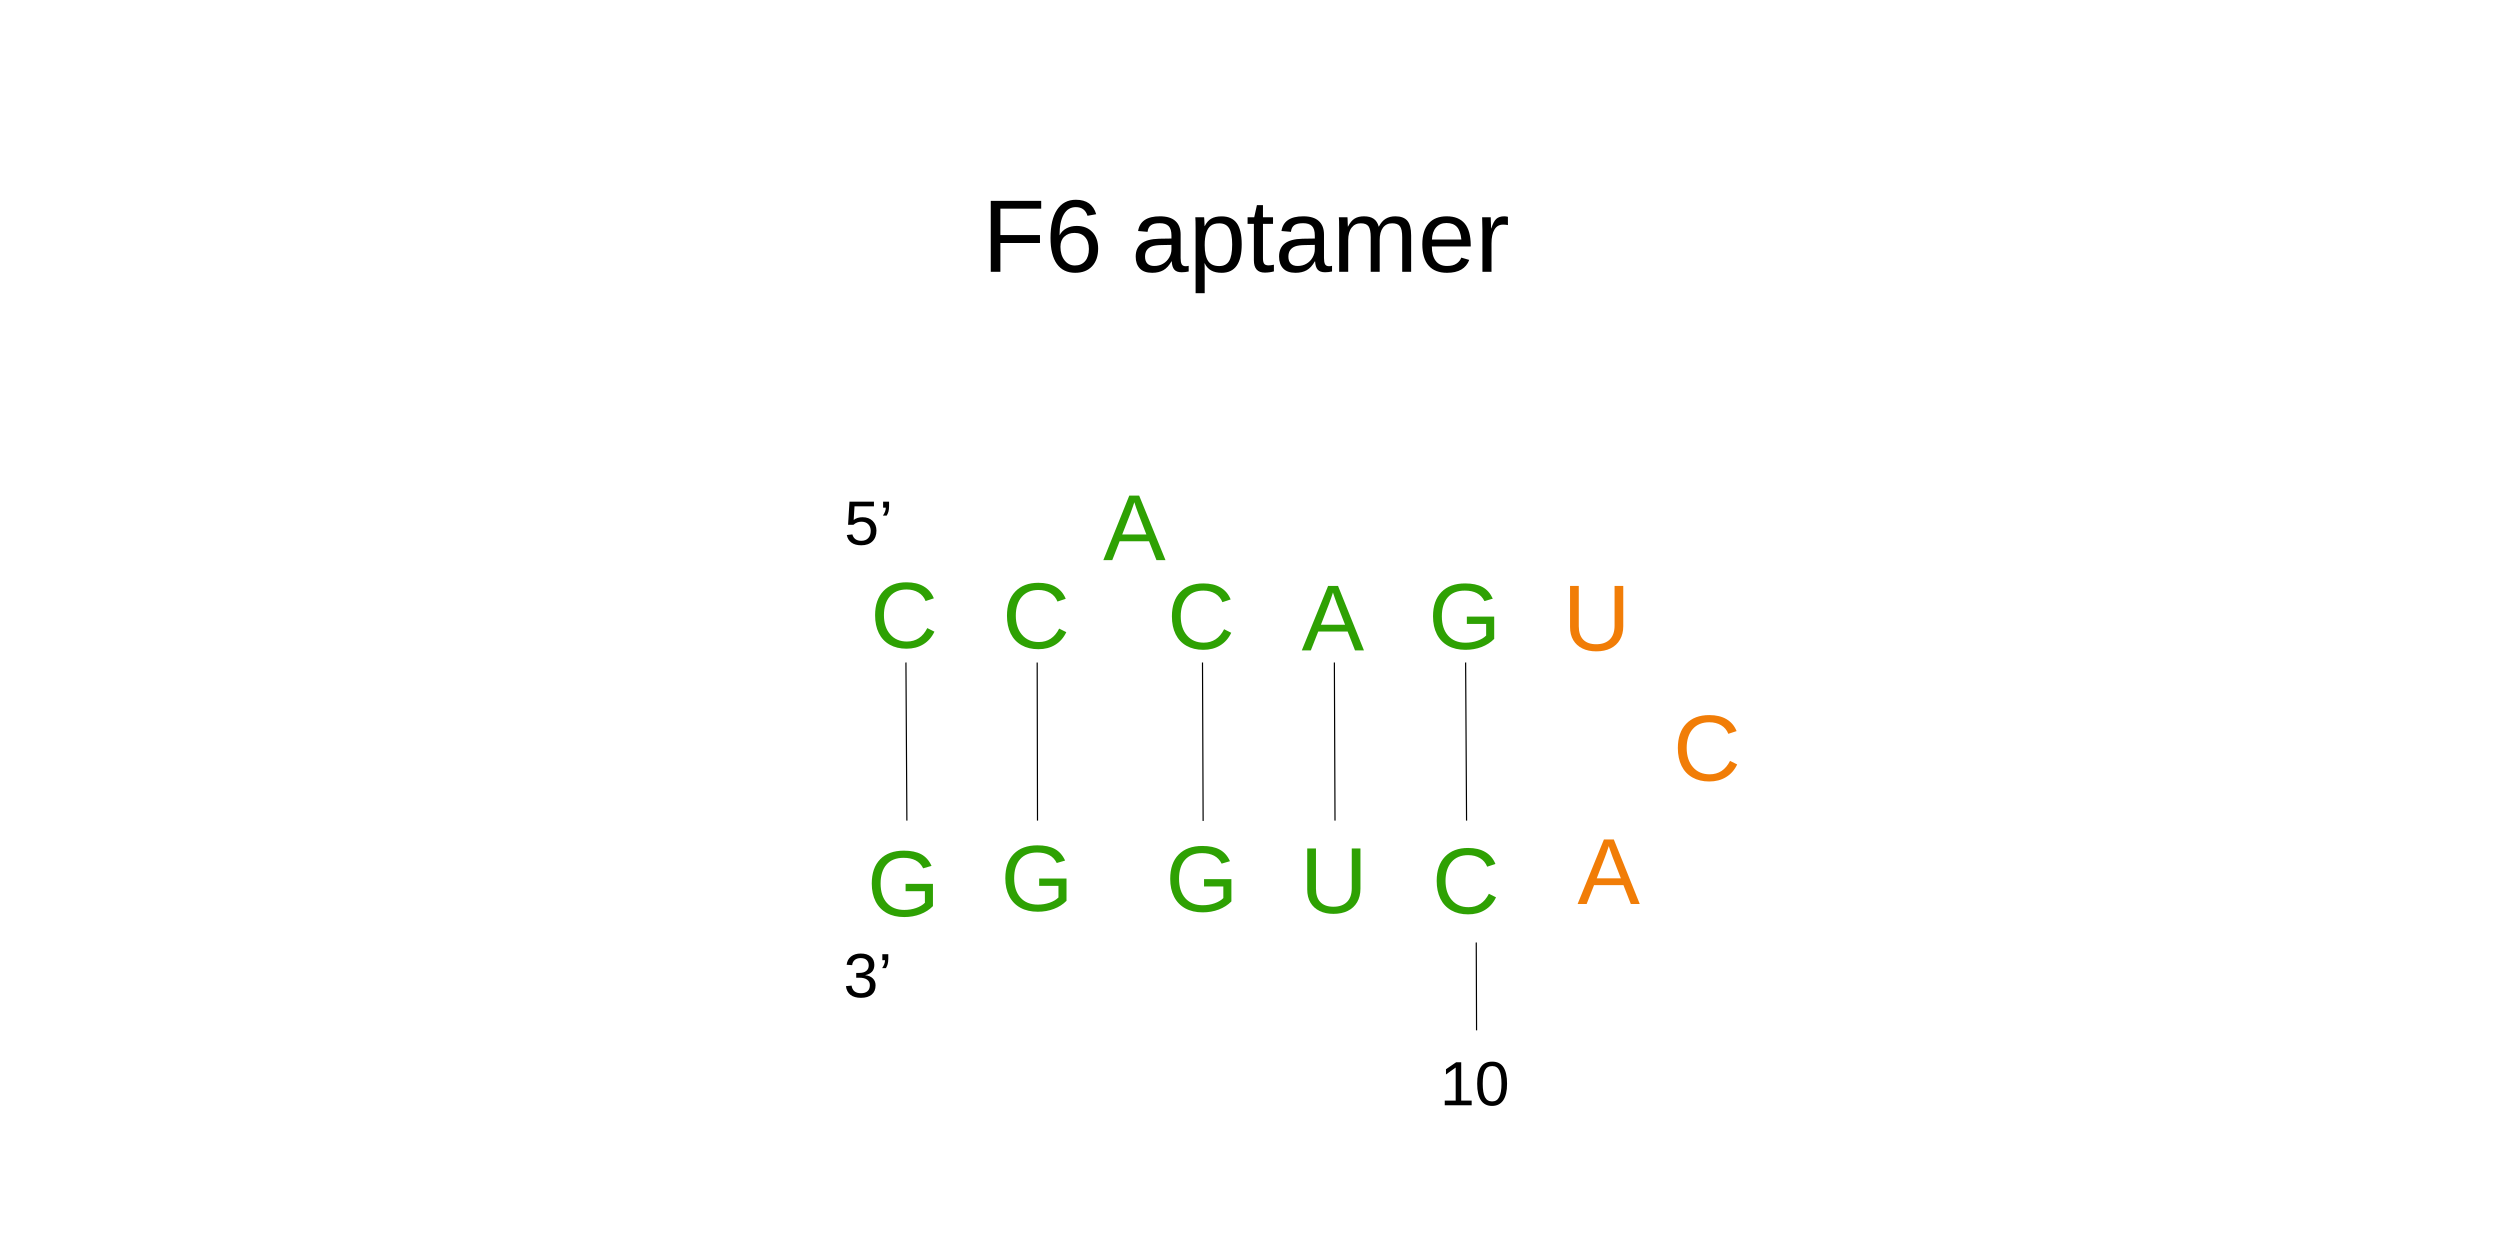
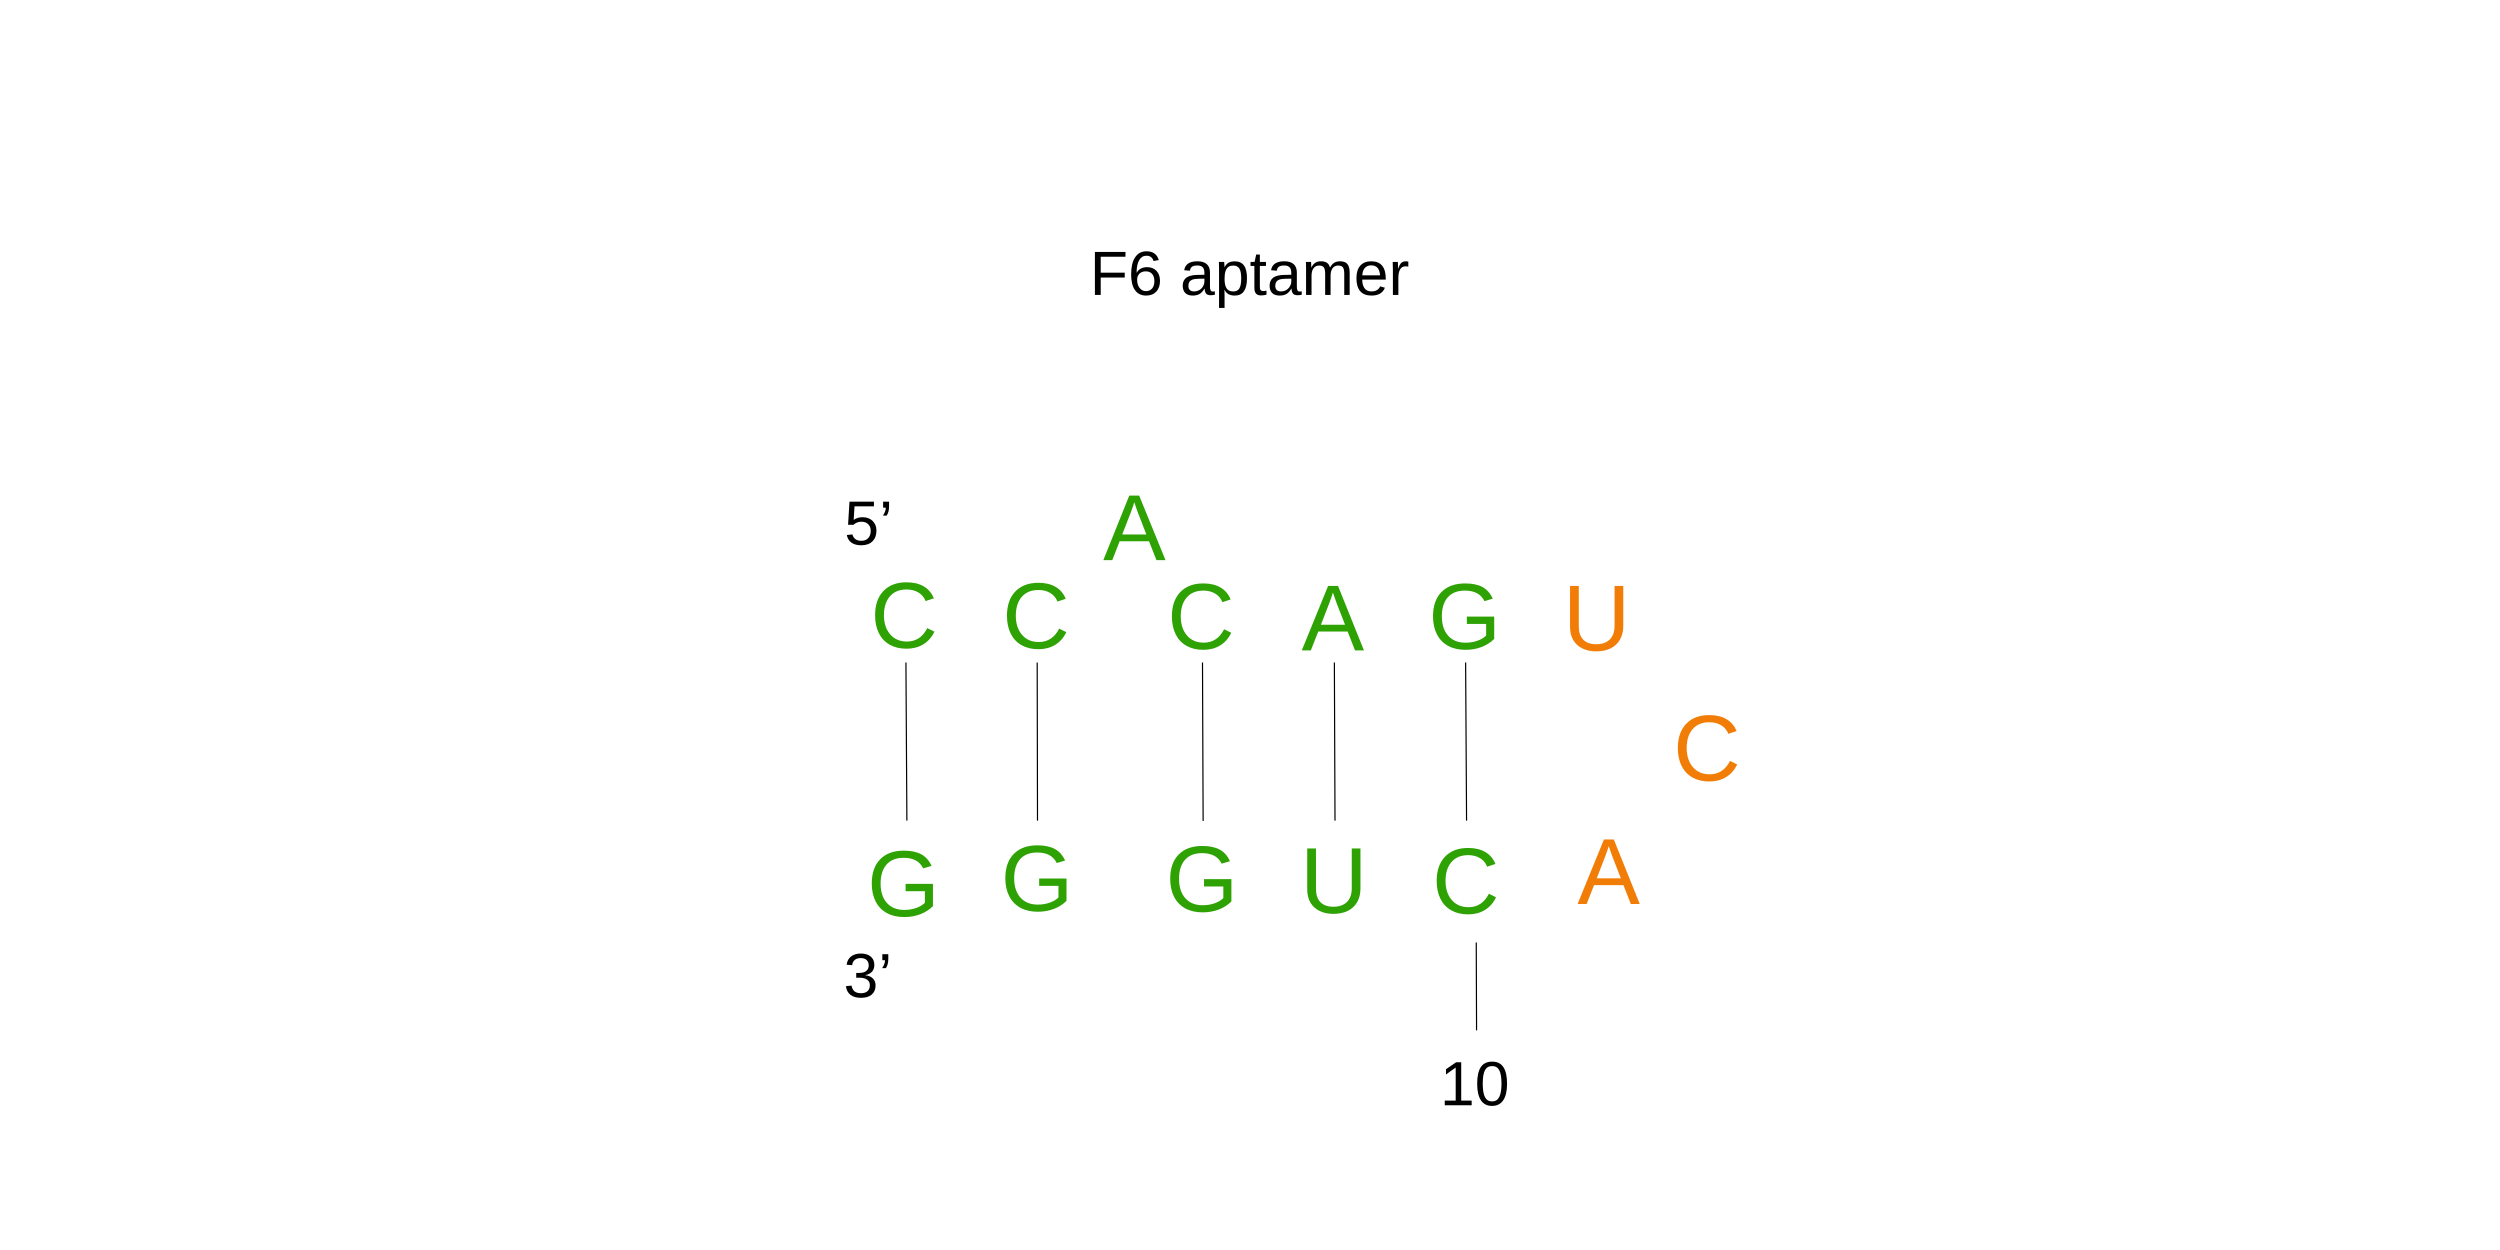
<svg xmlns="http://www.w3.org/2000/svg" id="图层_1" data-name="图层 1" viewBox="0 0 800 400">
  <defs>
    <style>
-       .cls-1, .cls-2, .cls-4, .cls-5, .cls-6, .cls-7, .cls-8 {
+       .cls-1, .cls-2, .cls-4, .cls-5, .cls-6, .cls-7 {
        isolation: isolate;
        font-family: ArialMT, Arial;
      }

      .cls-1, .cls-2, .cls-4, .cls-5 {
        font-size: 30px;
      }

      .cls-1, .cls-2 {
        fill: #2ea103;
      }

      .cls-2, .cls-5 {
-         letter-spacing: -0.12em;
+         letter-spacing: -0.18em;
      }

      .cls-3 {
        fill: none;
        stroke: #000;
        stroke-miterlimit: 3.05;
        stroke-width: 0.38px;
      }

      .cls-4, .cls-5 {
        fill: #f17d07;
      }

-       .cls-6, .cls-8 {
+       .cls-6, .cls-7 {
        font-size: 20px;
      }

      .cls-7 {
-         font-size: 33px;
-       }
- 
-       .cls-8 {
-         letter-spacing: -0.08em;
+         letter-spacing: -0.12em;
      }
    </style>
  </defs>
  <g id="ID000002">
    <text class="cls-1" transform="translate(278.5 207.29)">C</text>
  </g>
  <g id="ID000003">
    <text class="cls-1" transform="translate(320.7 207.45)">C</text>
  </g>
  <g id="ID000004">
    <text class="cls-2" transform="matrix(-1, 0, 0, 1, 373.02, 179.24)">A</text>
  </g>
  <g id="ID000005">
    <text class="cls-1" transform="translate(320.19 291.46)">G</text>
  </g>
  <g id="ID000006">
    <text class="cls-1" transform="translate(277.45 293.16)">G</text>
  </g>
  <g id="ID000007">
    <line class="cls-3" x1="289.9" y1="212" x2="290.2" y2="262.6" />
  </g>
  <g id="ID000008">
    <line class="cls-3" x1="331.9" y1="212" x2="332" y2="262.6" />
  </g>
  <g id="ID000010">
    <text class="cls-1" transform="translate(373.48 207.65)">C</text>
  </g>
  <g id="ID000011">
    <text class="cls-2" transform="translate(416.51 208.13)">A</text>
  </g>
  <g id="ID000012">
    <text class="cls-1" transform="translate(457.05 207.65)">G</text>
  </g>
  <g id="ID000013">
    <text class="cls-4" transform="translate(500.1 208.14)">U</text>
  </g>
  <g id="ID000014">
    <text class="cls-4" transform="translate(535.38 249.78)">C</text>
  </g>
  <g id="ID000015">
    <text class="cls-5" transform="translate(504.77 289.28)">A</text>
  </g>
  <g id="ID000016">
    <text class="cls-1" transform="translate(458.21 292.3)">C</text>
  </g>
  <g id="ID000017">
    <line class="cls-3" x1="472.4" y1="301.6" x2="472.5" y2="329.7" />
  </g>
  <g id="ID000018">
    <text class="cls-6" transform="translate(460.79 353.69)">10</text>
  </g>
  <g id="ID000019">
    <text class="cls-1" transform="translate(416 292.14)">U</text>
  </g>
  <g id="ID000020">
    <text class="cls-1" transform="translate(372.95 291.66)">G</text>
  </g>
  <g id="ID000021">
    <line class="cls-3" x1="384.8" y1="212" x2="385" y2="262.7" />
  </g>
  <g id="ID000022">
    <line class="cls-3" x1="427" y1="212" x2="427.2" y2="262.6" />
  </g>
  <g id="ID000023">
    <line class="cls-3" x1="469" y1="212" x2="469.3" y2="262.6" />
  </g>
-   <text class="cls-7" transform="translate(314.34 86.97)">F6 aptamer</text>
+   <text class="cls-6" transform="translate(348.73 94.38)">F6 aptamer</text>
  <text class="cls-6" transform="translate(270.18 174.29)">5</text>
-   <text class="cls-8" transform="translate(281.3 174.29)">’</text>
+   <text class="cls-7" transform="translate(281.3 174.29)">’</text>
  <text class="cls-6" transform="translate(269.93 319.1)">3</text>
-   <text class="cls-8" transform="translate(281.05 319.1)">’</text>
+   <text class="cls-7" transform="translate(281.05 319.1)">’</text>
</svg>
